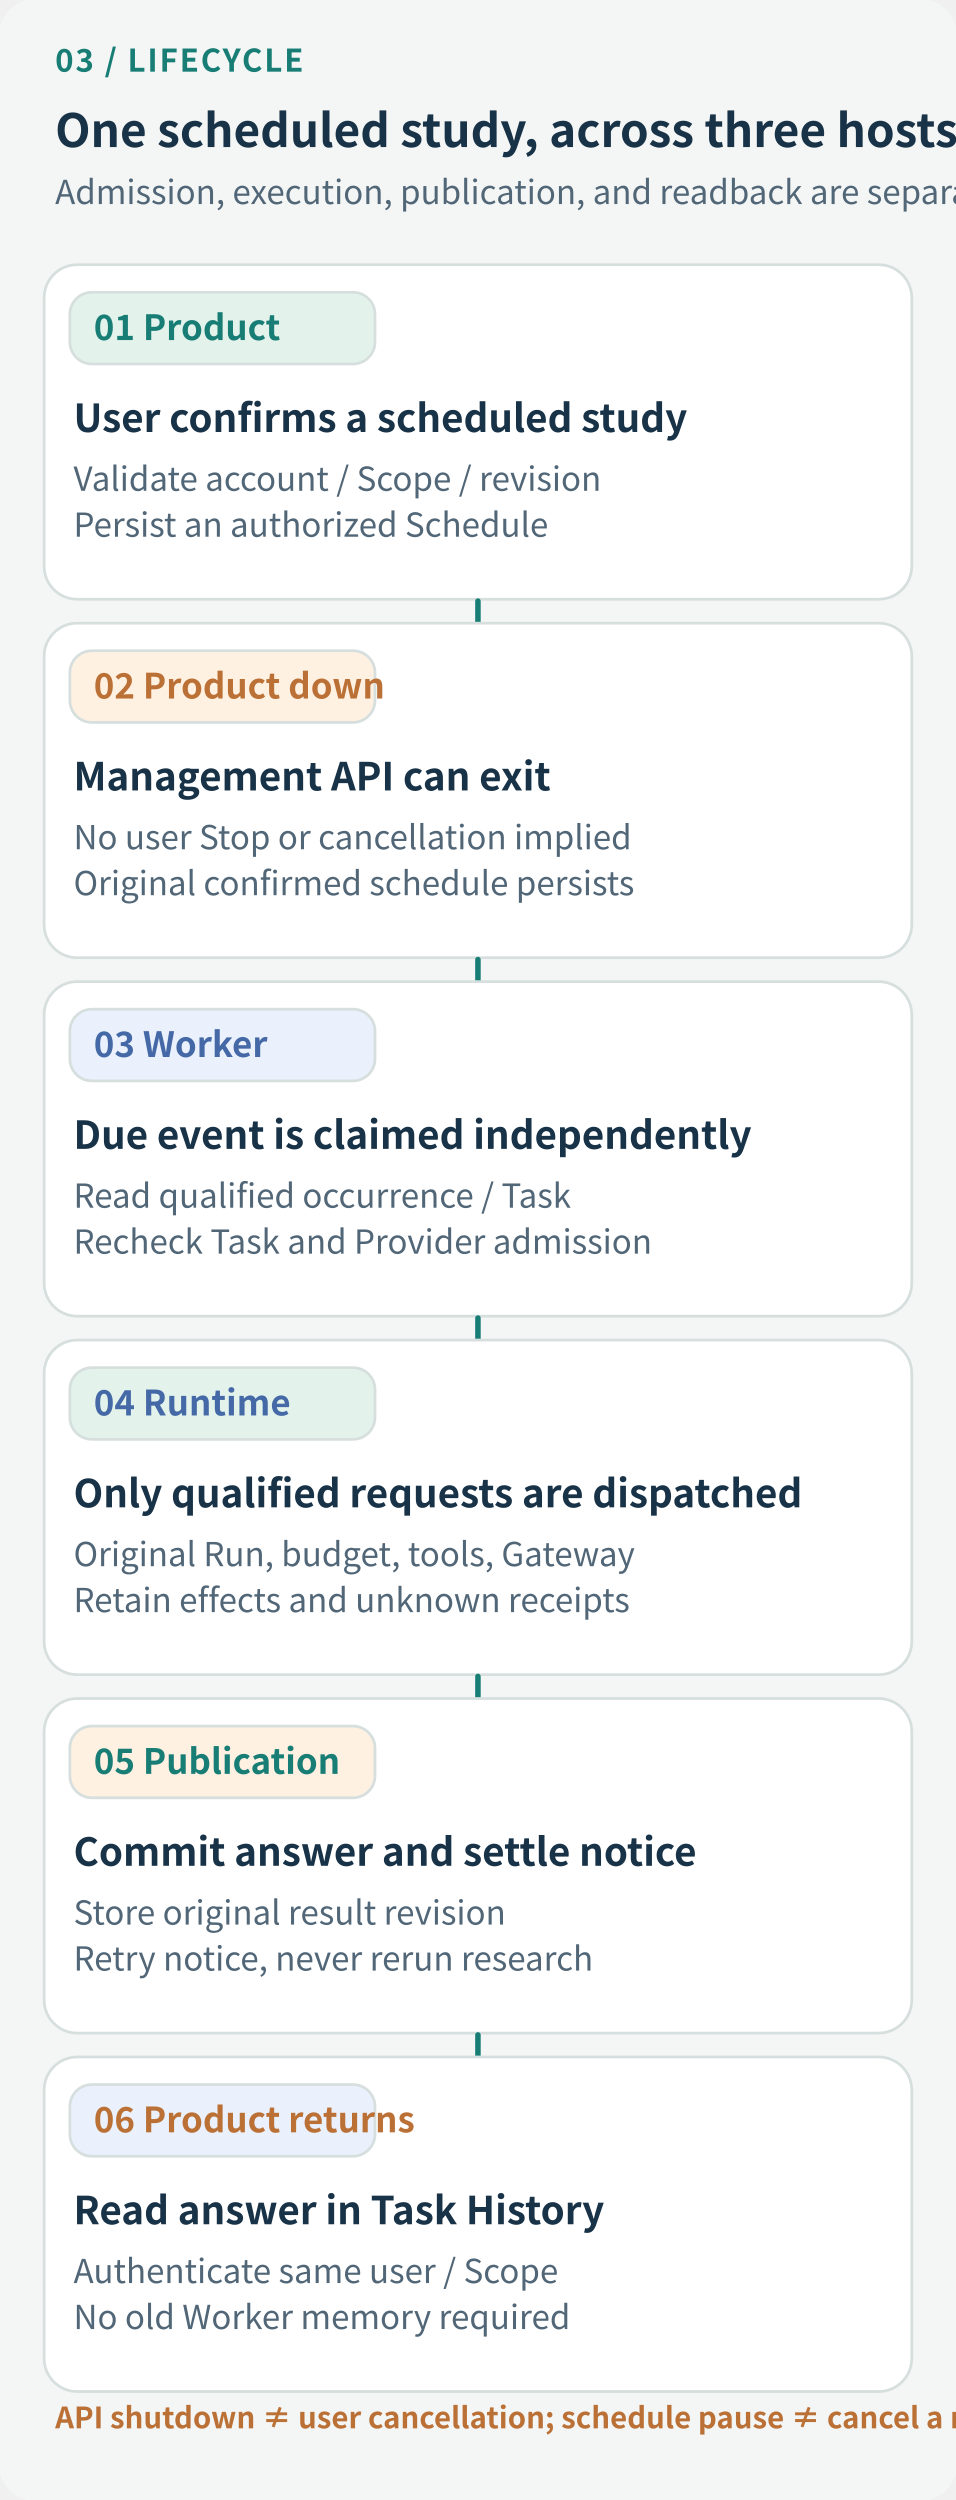
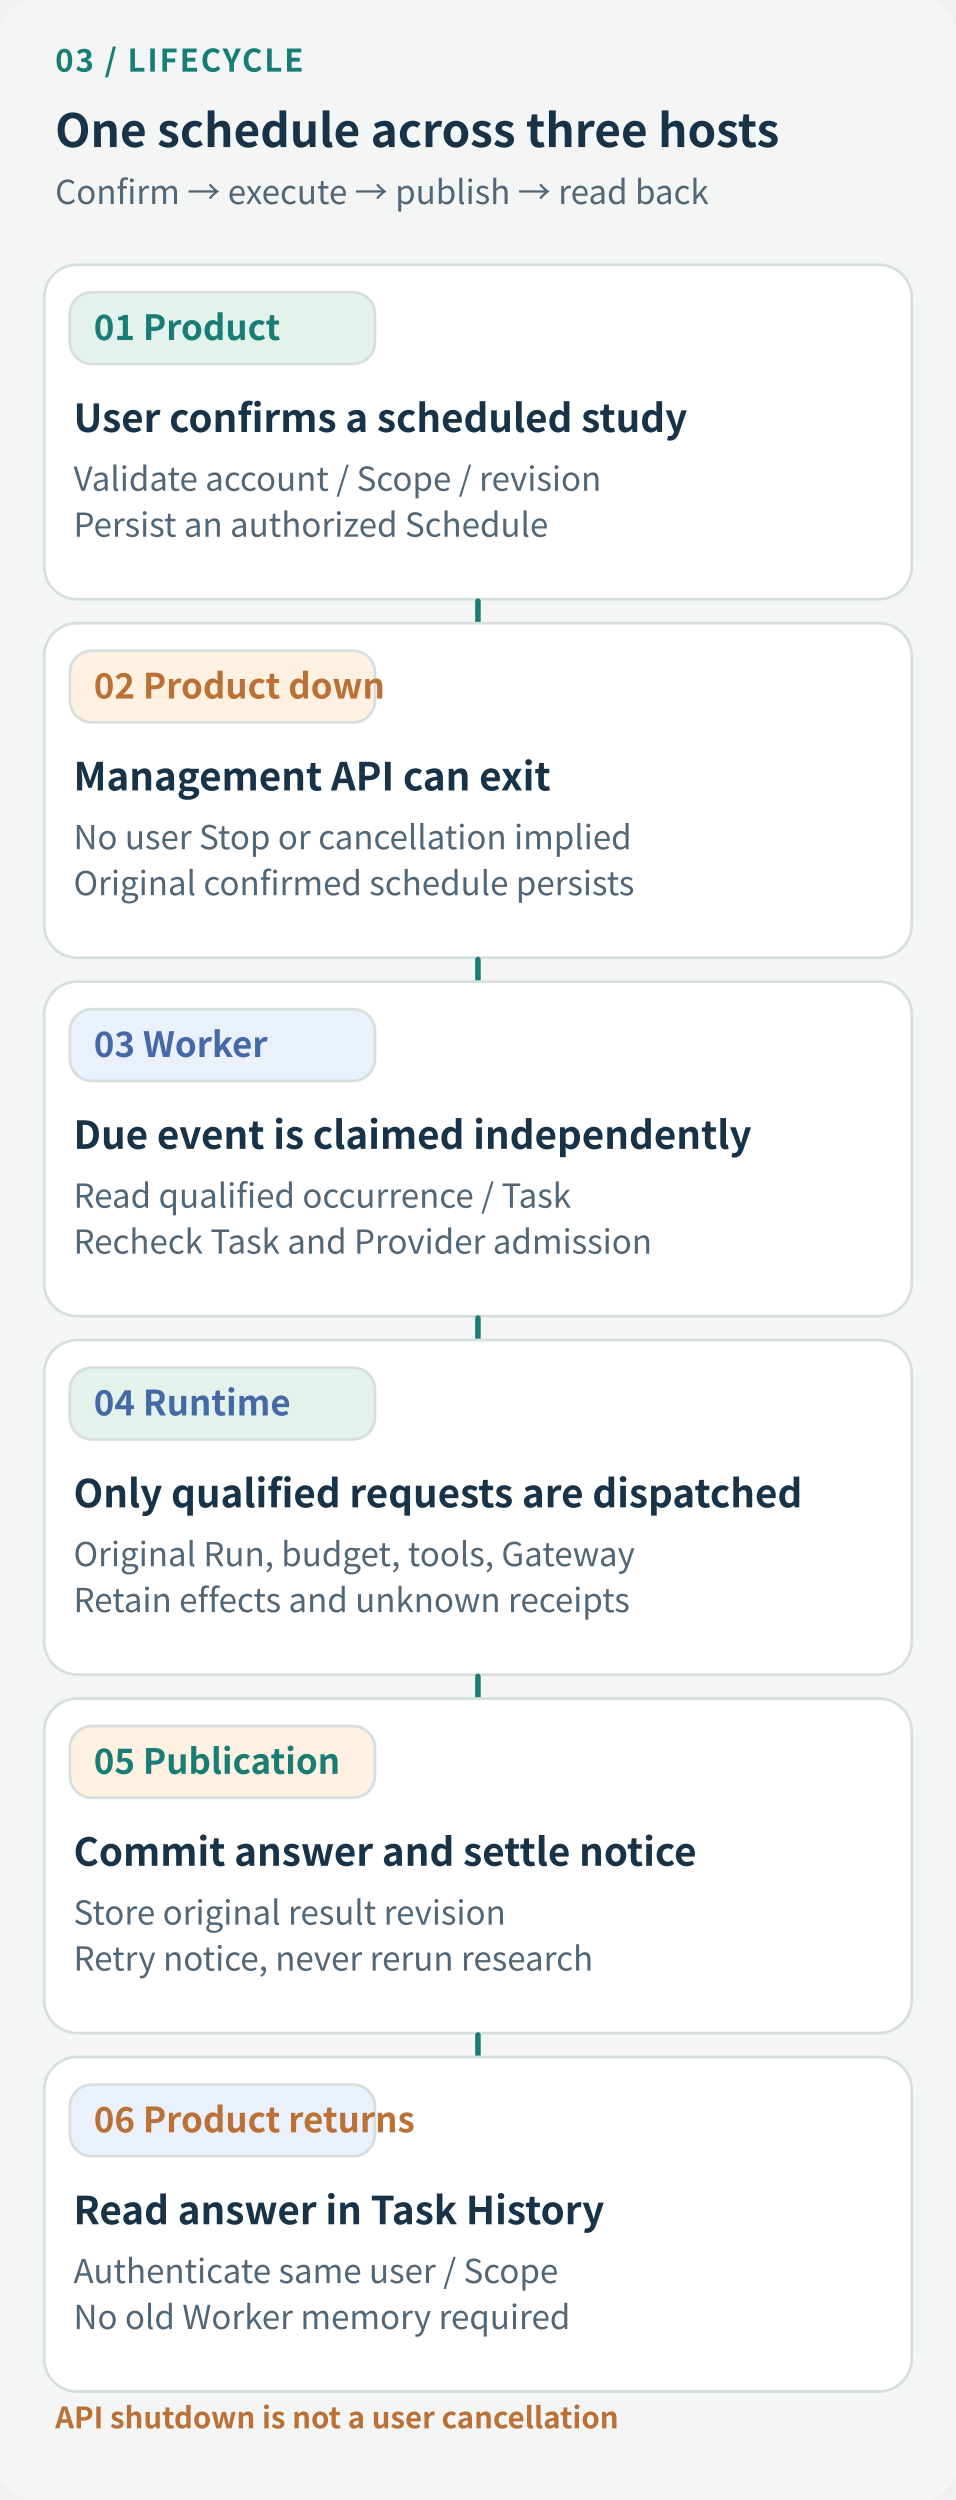
<svg xmlns="http://www.w3.org/2000/svg" width="520" height="1360" viewBox="0 0 520 1360" role="img" aria-labelledby="title desc" lang="en">
  <style>text{font-family:"Noto Sans CJK SC","Noto Sans","PingFang SC","Microsoft YaHei",Arial,sans-serif}</style>
  <rect x="0" y="0" width="520" height="1360" rx="20" fill="#F4F6F5" stroke="#F4F6F5" stroke-width="1.5" />
  <text x="30" y="39" font-size="17" font-weight="700" fill="#177D75" text-anchor="start" letter-spacing="1">03 / LIFECYCLE</text>
-   <text x="30" y="80" font-size="25" font-weight="700" fill="#183247" text-anchor="start" letter-spacing="0">One scheduled study, across three hosts</text>
-   <text x="30" y="111" font-size="18" font-weight="400" fill="#516677" text-anchor="start" letter-spacing="0">Admission, execution, publication, and readback are separate facts</text>
+   <text x="30" y="80" font-size="25" font-weight="700" fill="#183247" text-anchor="start" letter-spacing="0">One schedule across three hosts</text>
+   <text x="30" y="111" font-size="18" font-weight="400" fill="#516677" text-anchor="start" letter-spacing="0">Confirm → execute → publish → read back</text>
  <rect x="24" y="144" width="472" height="182" rx="18" fill="#FFFFFF" stroke="#D6DFDE" stroke-width="1.5" />
  <rect x="38" y="159" width="166" height="39" rx="12" fill="#E3F3EC" stroke="#D6DFDE" stroke-width="1.5" />
  <text x="51" y="185" font-size="19" font-weight="700" fill="#177D75" text-anchor="start" letter-spacing="0">01 Product</text>
  <text x="40" y="235" font-size="21" font-weight="700" fill="#183247" text-anchor="start" letter-spacing="0">User confirms a scheduled study</text>
  <text x="40" y="267" font-size="18" font-weight="400" fill="#516677" text-anchor="start" letter-spacing="0">Validate account / Scope / revision</text>
  <text x="40" y="292" font-size="18" font-weight="400" fill="#516677" text-anchor="start" letter-spacing="0">Persist an authorized Schedule</text>
  <path d="M260 327 V339" fill="none" stroke="#177D75" stroke-width="3" stroke-linecap="round" stroke-linejoin="round" />
  <rect x="24" y="339" width="472" height="182" rx="18" fill="#FFFFFF" stroke="#D6DFDE" stroke-width="1.5" />
  <rect x="38" y="354" width="166" height="39" rx="12" fill="#FFF1E2" stroke="#D6DFDE" stroke-width="1.5" />
  <text x="51" y="380" font-size="19" font-weight="700" fill="#BB7036" text-anchor="start" letter-spacing="0">02 Product down</text>
  <text x="40" y="430" font-size="21" font-weight="700" fill="#183247" text-anchor="start" letter-spacing="0">Management API can exit</text>
  <text x="40" y="462" font-size="18" font-weight="400" fill="#516677" text-anchor="start" letter-spacing="0">No user Stop or cancellation implied</text>
  <text x="40" y="487" font-size="18" font-weight="400" fill="#516677" text-anchor="start" letter-spacing="0">Original confirmed schedule persists</text>
  <path d="M260 522 V534" fill="none" stroke="#177D75" stroke-width="3" stroke-linecap="round" stroke-linejoin="round" />
  <rect x="24" y="534" width="472" height="182" rx="18" fill="#FFFFFF" stroke="#D6DFDE" stroke-width="1.5" />
  <rect x="38" y="549" width="166" height="39" rx="12" fill="#EAF1FC" stroke="#D6DFDE" stroke-width="1.5" />
  <text x="51" y="575" font-size="19" font-weight="700" fill="#4569A6" text-anchor="start" letter-spacing="0">03 Worker</text>
  <text x="40" y="625" font-size="21" font-weight="700" fill="#183247" text-anchor="start" letter-spacing="0">Due event is claimed independently</text>
  <text x="40" y="657" font-size="18" font-weight="400" fill="#516677" text-anchor="start" letter-spacing="0">Read qualified occurrence / Task</text>
  <text x="40" y="682" font-size="18" font-weight="400" fill="#516677" text-anchor="start" letter-spacing="0">Recheck Task and Provider admission</text>
  <path d="M260 717 V729" fill="none" stroke="#177D75" stroke-width="3" stroke-linecap="round" stroke-linejoin="round" />
  <rect x="24" y="729" width="472" height="182" rx="18" fill="#FFFFFF" stroke="#D6DFDE" stroke-width="1.5" />
  <rect x="38" y="744" width="166" height="39" rx="12" fill="#E3F3EC" stroke="#D6DFDE" stroke-width="1.5" />
  <text x="51" y="770" font-size="19" font-weight="700" fill="#4569A6" text-anchor="start" letter-spacing="0">04 Runtime</text>
  <text x="40" y="820" font-size="21" font-weight="700" fill="#183247" text-anchor="start" letter-spacing="0">Only qualified requests are dispatched</text>
  <text x="40" y="852" font-size="18" font-weight="400" fill="#516677" text-anchor="start" letter-spacing="0">Original Run, budget, tools, Gateway</text>
  <text x="40" y="877" font-size="18" font-weight="400" fill="#516677" text-anchor="start" letter-spacing="0">Retain effects and unknown receipts</text>
  <path d="M260 912 V924" fill="none" stroke="#177D75" stroke-width="3" stroke-linecap="round" stroke-linejoin="round" />
  <rect x="24" y="924" width="472" height="182" rx="18" fill="#FFFFFF" stroke="#D6DFDE" stroke-width="1.5" />
  <rect x="38" y="939" width="166" height="39" rx="12" fill="#FFF1E2" stroke="#D6DFDE" stroke-width="1.5" />
  <text x="51" y="965" font-size="19" font-weight="700" fill="#177D75" text-anchor="start" letter-spacing="0">05 Publication</text>
  <text x="40" y="1015" font-size="21" font-weight="700" fill="#183247" text-anchor="start" letter-spacing="0">Commit answer and settle notice</text>
  <text x="40" y="1047" font-size="18" font-weight="400" fill="#516677" text-anchor="start" letter-spacing="0">Store original result revision</text>
  <text x="40" y="1072" font-size="18" font-weight="400" fill="#516677" text-anchor="start" letter-spacing="0">Retry notice, never rerun research</text>
  <path d="M260 1107 V1119" fill="none" stroke="#177D75" stroke-width="3" stroke-linecap="round" stroke-linejoin="round" />
  <rect x="24" y="1119" width="472" height="182" rx="18" fill="#FFFFFF" stroke="#D6DFDE" stroke-width="1.5" />
  <rect x="38" y="1134" width="166" height="39" rx="12" fill="#EAF1FC" stroke="#D6DFDE" stroke-width="1.5" />
  <text x="51" y="1160" font-size="19" font-weight="700" fill="#BB7036" text-anchor="start" letter-spacing="0">06 Product returns</text>
  <text x="40" y="1210" font-size="21" font-weight="700" fill="#183247" text-anchor="start" letter-spacing="0">Read answer in Task History</text>
  <text x="40" y="1242" font-size="18" font-weight="400" fill="#516677" text-anchor="start" letter-spacing="0">Authenticate same user / Scope</text>
  <text x="40" y="1267" font-size="18" font-weight="400" fill="#516677" text-anchor="start" letter-spacing="0">No old Worker memory required</text>
-   <text x="30" y="1321" font-size="16" font-weight="700" fill="#BB7036" text-anchor="start" letter-spacing="0">API shutdown ≠ user cancellation; schedule pause ≠ cancel a running Task</text>
+   <text x="30" y="1321" font-size="16" font-weight="700" fill="#BB7036" text-anchor="start" letter-spacing="0">API shutdown is not a user cancellation</text>
</svg>
